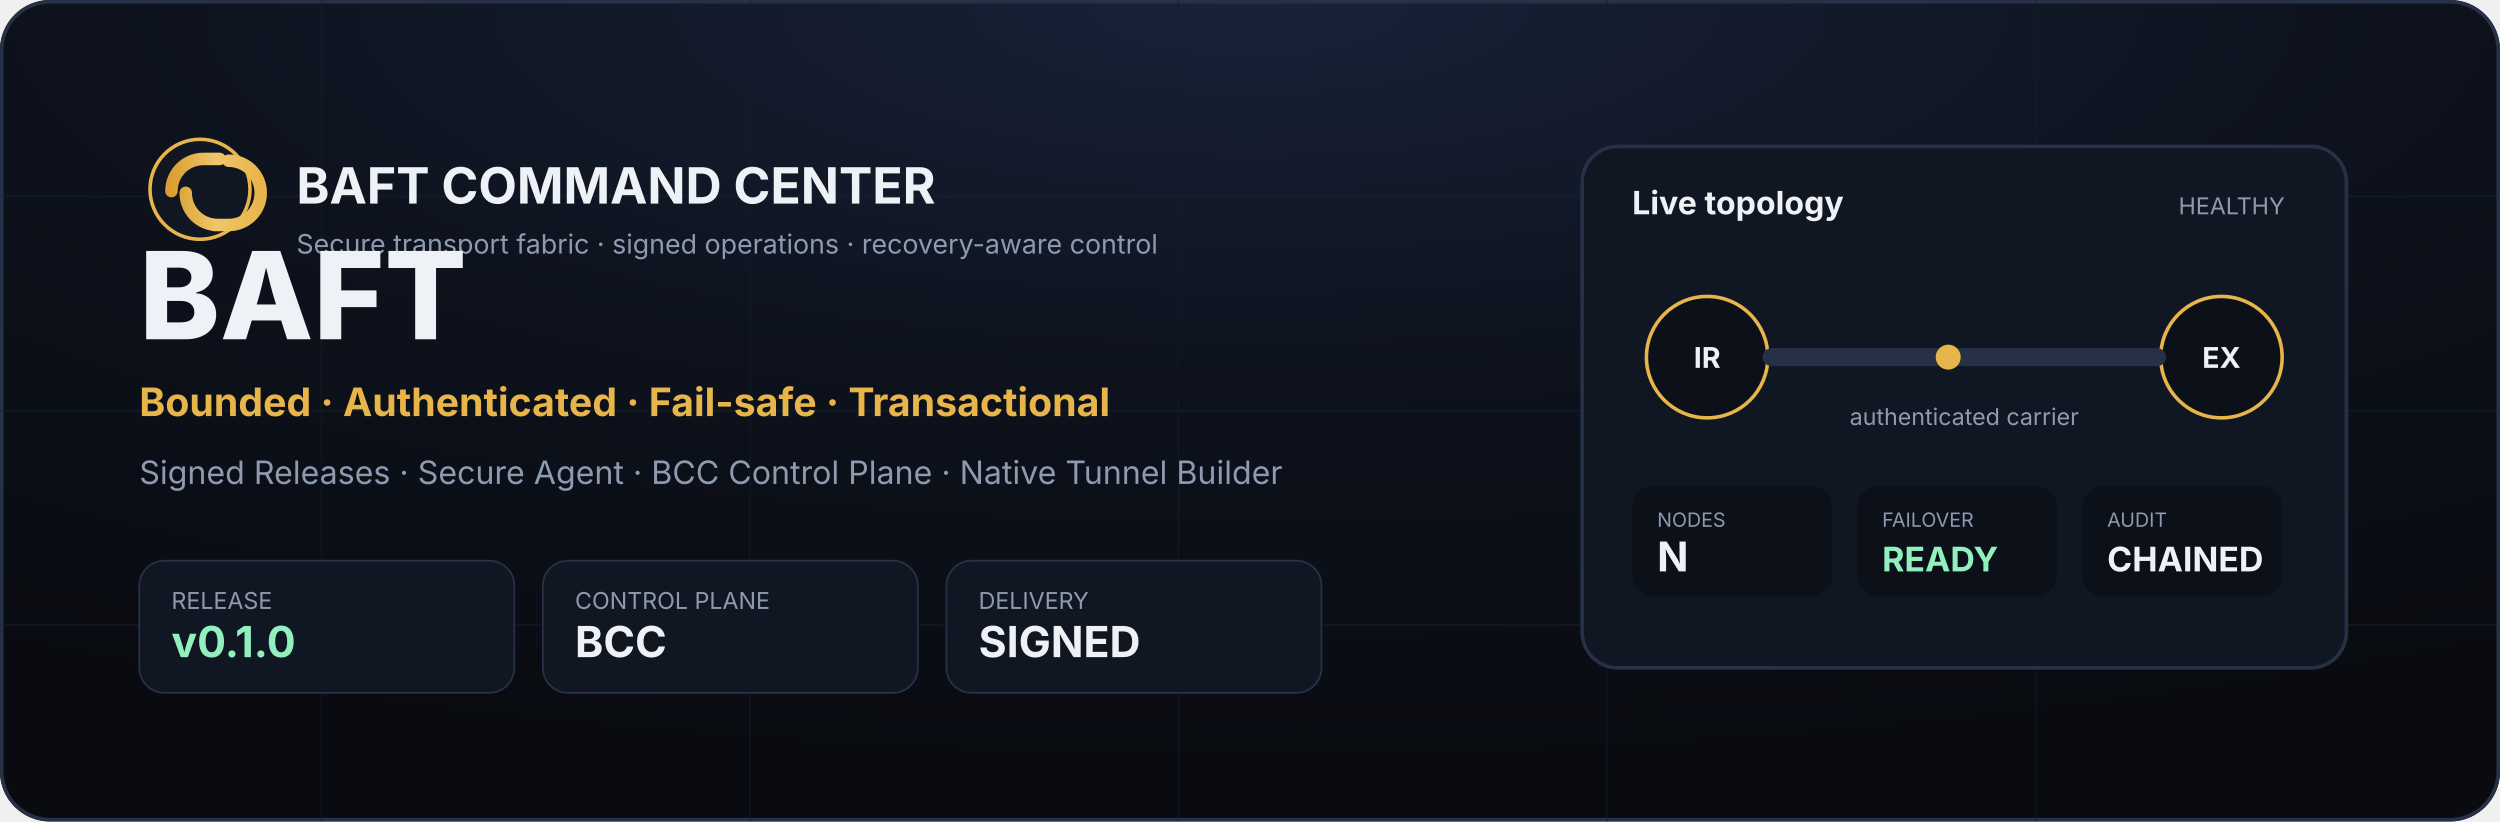
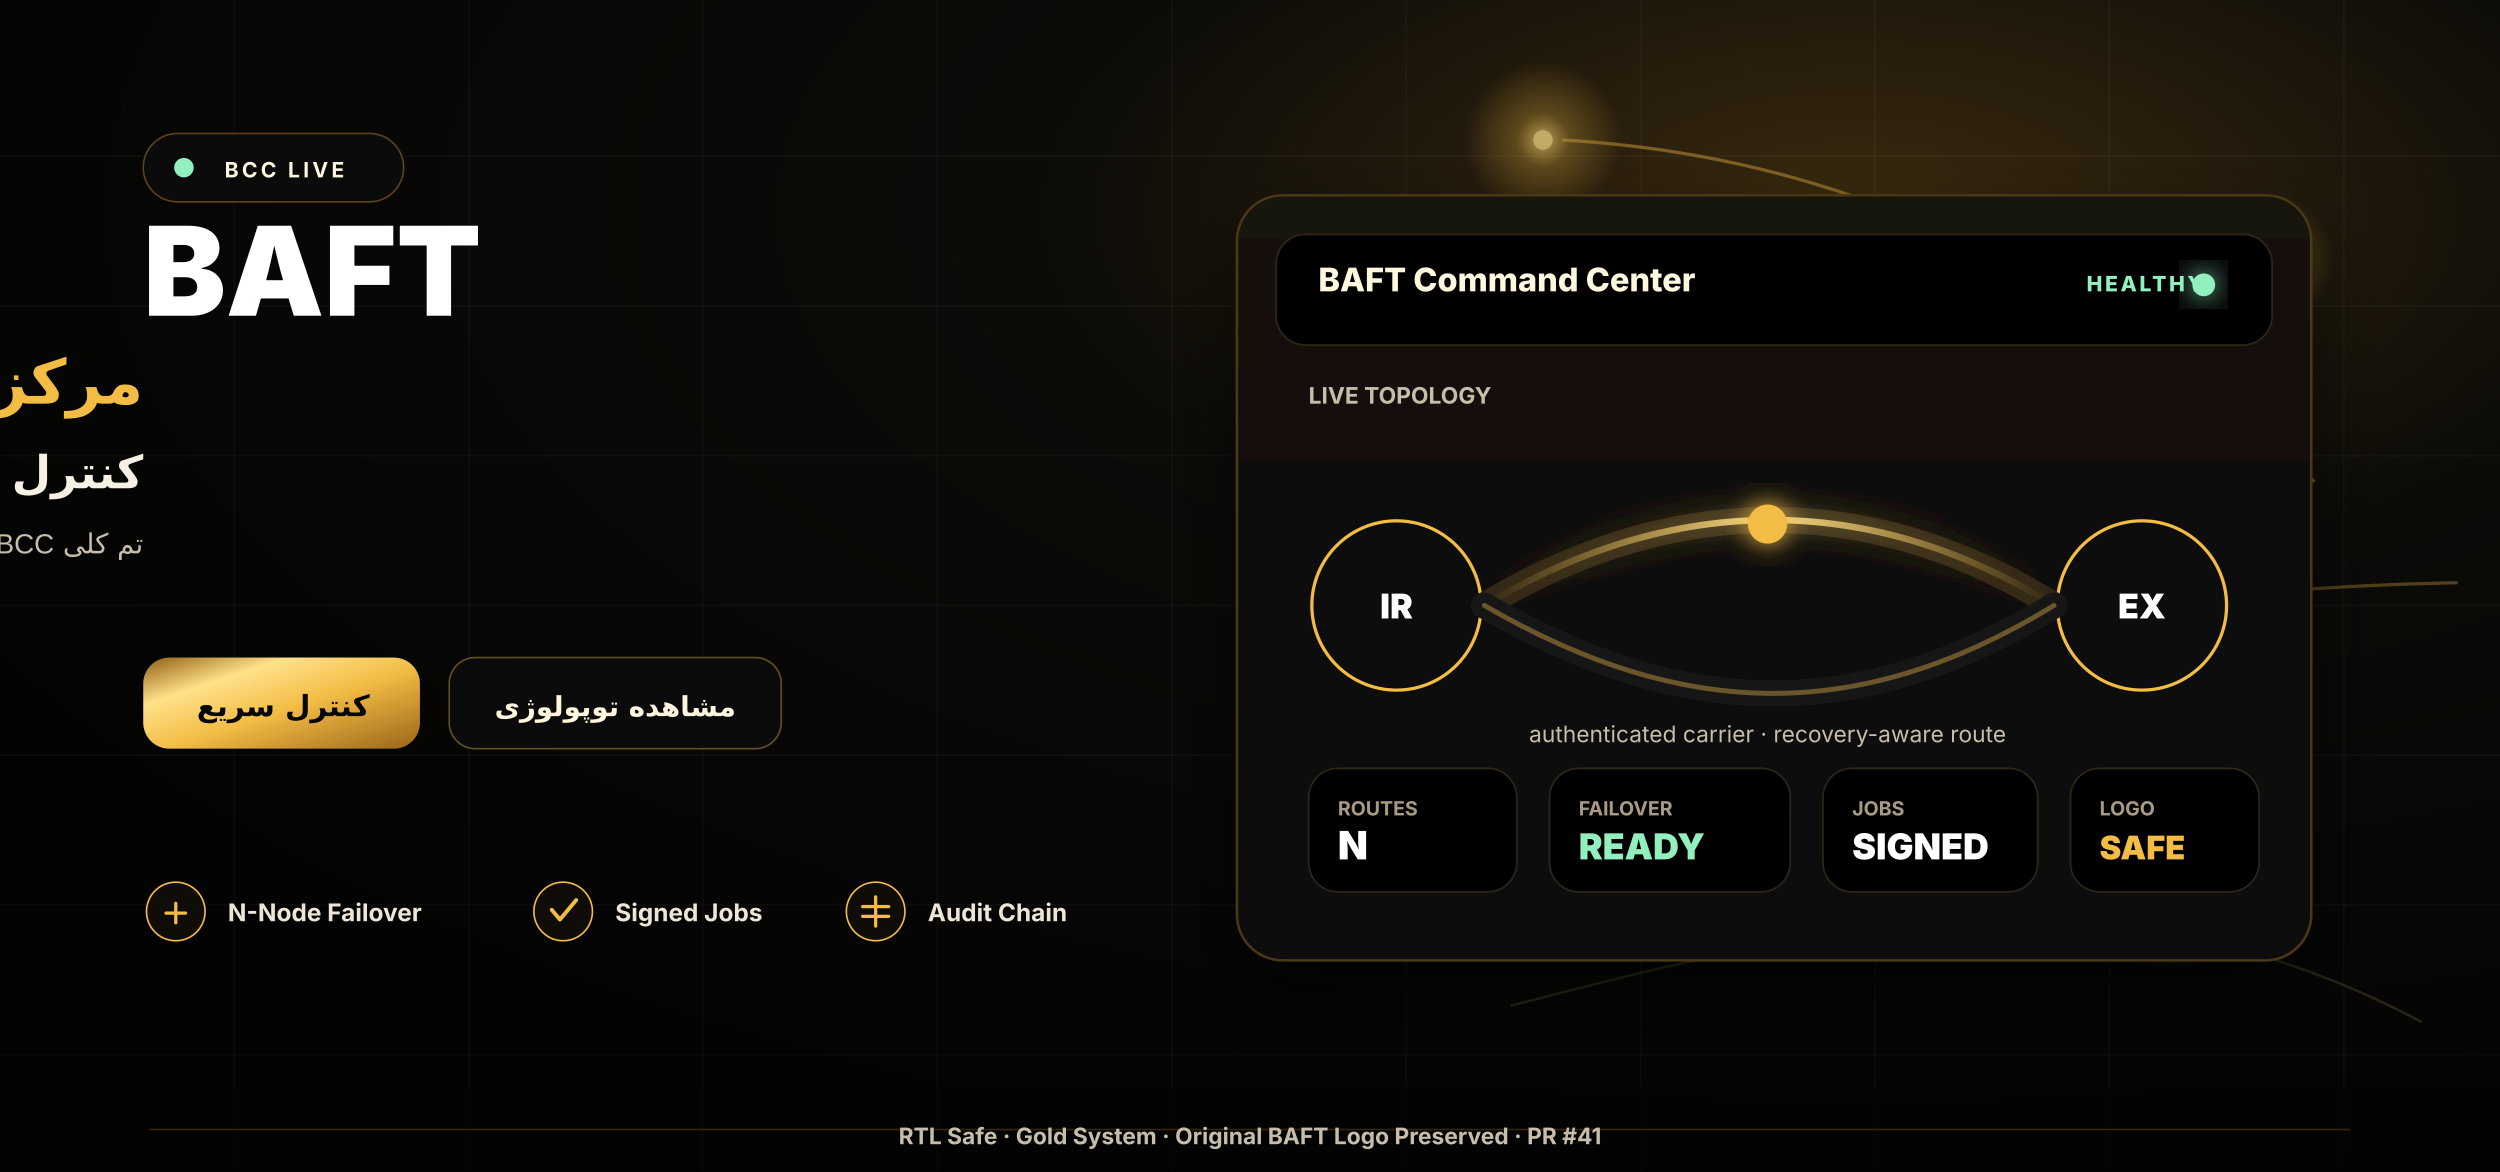
- <svg xmlns="http://www.w3.org/2000/svg" width="1400" height="460" viewBox="0 0 1400 460" role="img" aria-labelledby="title desc">
+ <svg xmlns="http://www.w3.org/2000/svg" width="1536" height="720" viewBox="0 0 1536 720" role="img" aria-labelledby="title desc">
  <defs>
-     <radialGradient id="bg" cx="50%" cy="0%" r="95%">
-       <stop offset="0%" stop-color="#182238" />
-       <stop offset="48%" stop-color="#0d121d" />
-       <stop offset="100%" stop-color="#090b10" />
+     <radialGradient id="bg" cx="74%" cy="18%" r="86%">
+       <stop offset="0%" stop-color="#3a2a0f" />
+       <stop offset="38%" stop-color="#0c0b08" />
+       <stop offset="100%" stop-color="#030303" />
    </radialGradient>
-     <linearGradient id="gold" x1="0" y1="0" x2="1" y2="0">
-       <stop offset="0%" stop-color="#d99f32" />
-       <stop offset="50%" stop-color="#f0c66a" />
-       <stop offset="100%" stop-color="#e8b54a" />
+     <radialGradient id="flare" cx="50%" cy="50%" r="50%">
+       <stop offset="0%" stop-color="#ffe18a" stop-opacity=".92" />
+       <stop offset="34%" stop-color="#f3bd45" stop-opacity=".38" />
+       <stop offset="100%" stop-color="#f3bd45" stop-opacity="0" />
+     </radialGradient>
+     <linearGradient id="gold" x1="0" y1="0" x2="1" y2="1">
+       <stop offset="0%" stop-color="#8f5d11" />
+       <stop offset="26%" stop-color="#ffe18a" />
+       <stop offset="54%" stop-color="#f3bd45" />
+       <stop offset="100%" stop-color="#9b6418" />
    </linearGradient>
-     <filter id="glow" x="-40%" y="-40%" width="180%" height="180%">
-       <feGaussianBlur stdDeviation="10" result="b" />
+     <linearGradient id="softGold" x1="0" y1="0" x2="1" y2="0">
+       <stop offset="0%" stop-color="#f3bd45" stop-opacity="0" />
+       <stop offset="50%" stop-color="#ffe18a" stop-opacity=".95" />
+       <stop offset="100%" stop-color="#f3bd45" stop-opacity="0" />
+     </linearGradient>
+     <linearGradient id="panel" x1="0" y1="0" x2="0" y2="1">
+       <stop offset="0%" stop-color="#16120a" />
+       <stop offset="100%" stop-color="#090909" />
+     </linearGradient>
+     <filter id="glow" x="-55%" y="-55%" width="210%" height="210%">
+       <feGaussianBlur stdDeviation="8" result="blur" />
      <feMerge>
-         <feMergeNode in="b" />
+         <feMergeNode in="blur" />
        <feMergeNode in="SourceGraphic" />
      </feMerge>
    </filter>
+     <filter id="shadow" x="-20%" y="-24%" width="140%" height="148%">
+       <feDropShadow dx="0" dy="24" stdDeviation="24" flood-color="#000000" flood-opacity=".56" />
+     </filter>
  </defs>
-   <rect width="1400" height="460" rx="28" fill="url(#bg)" />
-   <rect x="1" y="1" width="1398" height="458" rx="27" fill="none" stroke="#263147" stroke-width="2" />
-   <g opacity=".42">
-     <path d="M0 110H1400M0 230H1400M0 350H1400" stroke="#1b2536" stroke-width="1" />
-     <path d="M180 0V460M420 0V460M660 0V460M900 0V460M1140 0V460" stroke="#151d2b" stroke-width="1" />
+   <rect width="1536" height="720" rx="0" fill="#030303" />
+   <rect width="1536" height="720" fill="url(#bg)" />
+   <path d="M0 96H1536M0 188H1536M0 280H1536M0 372H1536M0 464H1536M0 556H1536M0 648H1536" stroke="#ffffff" stroke-opacity=".035" />
+   <path d="M144 0V720M288 0V720M432 0V720M576 0V720M720 0V720M864 0V720M1008 0V720M1152 0V720M1296 0V720M1440 0V720" stroke="#ffffff" stroke-opacity=".03" />
+   <g opacity=".72">
+     <path d="M960 86C1132 96 1274 164 1422 296" fill="none" stroke="#f3bd45" stroke-opacity=".55" stroke-width="2" />
+     <path d="M856 548C1042 430 1210 364 1510 358" fill="none" stroke="#f3bd45" stroke-opacity=".42" stroke-width="2" />
+     <path d="M800 222C1012 256 1162 260 1392 160" fill="none" stroke="#ffe18a" stroke-opacity=".25" stroke-width="1.5" />
+     <path d="M928 618C1126 566 1300 528 1488 628" fill="none" stroke="#ffe18a" stroke-opacity=".2" stroke-width="1.5" />
+     <circle cx="948" cy="86" r="48" fill="url(#flare)" />
+     <circle cx="948" cy="86" r="6" fill="#ffe18a" />
+     <circle cx="1238" cy="186" r="54" fill="url(#flare)" />
+     <circle cx="1238" cy="186" r="7" fill="#ffe18a" />
+     <circle cx="1392" cy="160" r="42" fill="url(#flare)" />
+     <circle cx="1392" cy="160" r="5" fill="#ffe18a" />
+     <circle cx="1150" cy="452" r="56" fill="url(#flare)" />
+     <circle cx="1150" cy="452" r="7" fill="#ffe18a" />
+     <circle cx="1334" cy="548" r="48" fill="url(#flare)" />
+     <circle cx="1334" cy="548" r="6" fill="#ffe18a" />
  </g>
-   <g transform="translate(78 72)">
-     <circle cx="34" cy="34" r="28" fill="#111722" stroke="#e8b54a" stroke-width="2" />
-     <path d="M18 35c0-10 8-18 18-18h9M50 18c10 0 18 8 18 18s-8 18-18 18h-8M44 54c-10 0-18-8-18-18" fill="none" stroke="url(#gold)" stroke-width="7" stroke-linecap="round" />
-     <text x="88" y="42" fill="#eef1f6" font-size="28" font-weight="700" font-family="Inter,Segoe UI,Arial,sans-serif">BAFT COMMAND CENTER</text>
-     <text x="88" y="70" fill="#8e9aaf" font-size="15" font-family="Inter,Segoe UI,Arial,sans-serif">Secure transport fabric · signed operations · recovery-aware control</text>
-   </g>
-   <text x="78" y="190" fill="#eef1f6" font-size="68" font-weight="800" font-family="Inter,Segoe UI,Arial,sans-serif">BAFT</text>
-   <text x="78" y="233" fill="#e8b54a" font-size="22" font-weight="700" font-family="Inter,Segoe UI,Arial,sans-serif">Bounded · Authenticated · Fail-safe · Transactional</text>
-   <text x="78" y="271" fill="#8e9aaf" font-size="18" font-family="Inter,Segoe UI,Arial,sans-serif">Signed Releases · Secure Agent · BCC Control Plane · Native Tunnel Builder</text>
-   <g transform="translate(78 314)">
-     <rect width="210" height="74" rx="14" fill="#111722" stroke="#263147" />
-     <text x="18" y="27" fill="#8e9aaf" font-size="13" font-family="Inter,Segoe UI,Arial,sans-serif">RELEASE</text>
-     <text x="18" y="54" fill="#92f0bf" font-size="24" font-weight="700" font-family="Inter,Segoe UI,Arial,sans-serif">v0.1.0</text>
-     <g transform="translate(226 0)">
-       <rect width="210" height="74" rx="14" fill="#111722" stroke="#263147" />
-       <text x="18" y="27" fill="#8e9aaf" font-size="13" font-family="Inter,Segoe UI,Arial,sans-serif">CONTROL PLANE</text>
-       <text x="18" y="54" fill="#eef1f6" font-size="24" font-weight="700" font-family="Inter,Segoe UI,Arial,sans-serif">BCC</text>
+   <g transform="translate(88 82)">
+     <rect x="0" y="0" width="160" height="42" rx="21" fill="#0b0b0c" stroke="#5b4319" />
+     <circle cx="25" cy="21" r="6" fill="#92f0bf" />
+     <text x="50" y="27" fill="#fff8df" font-size="13" font-weight="700" letter-spacing="2" font-family="Inter,Segoe UI,Arial,sans-serif">BCC LIVE</text>
+     <text x="0" y="112" fill="#ffffff" font-size="76" font-weight="900" font-family="Inter,Segoe UI,Arial,sans-serif">BAFT</text>
+     <text x="0" y="166" fill="#f3bd45" font-size="38" font-weight="800" font-family="Vazirmatn,Tahoma,Arial,sans-serif" direction="rtl" unicode-bidi="plaintext">مرکز فرماندهی بافت</text>
+     <text x="0" y="218" fill="#f7f1e4" font-size="28" font-weight="800" font-family="Vazirmatn,Tahoma,Arial,sans-serif" direction="rtl" unicode-bidi="plaintext">کنترل مسیرهای چندگانه، امضای عملیات، و failover آماده</text>
+     <text x="0" y="258" fill="#c7bdab" font-size="17" font-family="Vazirmatn,Tahoma,Arial,sans-serif" direction="rtl" unicode-bidi="plaintext">تم کلی BCC با صفحه اصلی هماهنگ شده: مشکی عمیق، طلایی گرم، کارت‌های متراکم و RTL تمیز.</text>
+     <g transform="translate(0 322)">
+       <rect width="170" height="56" rx="16" fill="url(#gold)" />
+       <text x="86" y="36" text-anchor="middle" fill="#070707" font-size="18" font-weight="900" font-family="Vazirmatn,Tahoma,Arial,sans-serif" direction="rtl">کنترل سریع</text>
+       <g transform="translate(188 0)">
+         <rect width="204" height="56" rx="16" fill="#0b0b0c" stroke="#625025" />
+         <text x="102" y="36" text-anchor="middle" fill="#fff6dd" font-size="17" font-weight="700" font-family="Vazirmatn,Tahoma,Arial,sans-serif" direction="rtl">مشاهده توپولوژی</text>
+       </g>
    </g>
-     <g transform="translate(452 0)">
-       <rect width="210" height="74" rx="14" fill="#111722" stroke="#263147" />
-       <text x="18" y="27" fill="#8e9aaf" font-size="13" font-family="Inter,Segoe UI,Arial,sans-serif">DELIVERY</text>
-       <text x="18" y="54" fill="#eef1f6" font-size="24" font-weight="700" font-family="Inter,Segoe UI,Arial,sans-serif">SIGNED</text>
-     </g>
-   </g>
-   <g transform="translate(886 82)">
-     <rect width="428" height="292" rx="20" fill="#111722" stroke="#263147" stroke-width="2" />
-     <text x="28" y="38" fill="#eef1f6" font-size="18" font-weight="700" font-family="Inter,Segoe UI,Arial,sans-serif">Live topology</text>
-     <text x="334" y="38" fill="#8e9aaf" font-size="13" font-family="Inter,Segoe UI,Arial,sans-serif">HEALTHY</text>
-     <g transform="translate(34 82)">
-       <circle cx="36" cy="36" r="34" fill="#0b1019" stroke="#e8b54a" stroke-width="2" />
-       <text x="36" y="42" text-anchor="middle" fill="#eef1f6" font-size="16" font-weight="700" font-family="Inter,Segoe UI,Arial,sans-serif">IR</text>
-       <circle cx="324" cy="36" r="34" fill="#0b1019" stroke="#e8b54a" stroke-width="2" />
-       <text x="324" y="42" text-anchor="middle" fill="#eef1f6" font-size="16" font-weight="700" font-family="Inter,Segoe UI,Arial,sans-serif">EX</text>
-       <path d="M72 36H288" stroke="#263147" stroke-width="10" stroke-linecap="round" />
-       <path d="M72 36H235" stroke="url(#gold)" stroke-width="4" stroke-linecap="round" filter="url(#glow)" />
-       <circle cx="171" cy="36" r="7" fill="#e8b54a" />
-       <text x="180" y="74" text-anchor="middle" fill="#8e9aaf" font-size="13" font-family="Inter,Segoe UI,Arial,sans-serif">authenticated carrier</text>
-     </g>
-     <g transform="translate(28 190)">
-       <rect width="112" height="62" rx="12" fill="#0b1019" />
-       <text x="14" y="23" fill="#8e9aaf" font-size="11" font-family="Inter,Segoe UI,Arial,sans-serif">NODES</text>
-       <text x="14" y="48" fill="#eef1f6" font-size="23" font-weight="700" font-family="Inter,Segoe UI,Arial,sans-serif">N</text>
-       <g transform="translate(126 0)">
-         <rect width="112" height="62" rx="12" fill="#0b1019" />
-         <text x="14" y="23" fill="#8e9aaf" font-size="11" font-family="Inter,Segoe UI,Arial,sans-serif">FAILOVER</text>
-         <text x="14" y="48" fill="#92f0bf" font-size="19" font-weight="700" font-family="Inter,Segoe UI,Arial,sans-serif">READY</text>
+     <g transform="translate(0 458)">
+       <g>
+         <circle cx="20" cy="20" r="18" fill="#100d08" stroke="#f3bd45" />
+         <path d="M14 21h12M20 15v12" stroke="#f3bd45" stroke-width="2" stroke-linecap="round" />
+         <text x="52" y="26" fill="#eee6d5" font-size="15" font-weight="700" font-family="Inter,Segoe UI,Arial,sans-serif">N-Node Failover</text>
      </g>
-       <g transform="translate(252 0)">
-         <rect width="112" height="62" rx="12" fill="#0b1019" />
-         <text x="14" y="23" fill="#8e9aaf" font-size="11" font-family="Inter,Segoe UI,Arial,sans-serif">AUDIT</text>
-         <text x="14" y="48" fill="#eef1f6" font-size="19" font-weight="700" font-family="Inter,Segoe UI,Arial,sans-serif">CHAINED</text>
+       <g transform="translate(238 0)">
+         <circle cx="20" cy="20" r="18" fill="#100d08" stroke="#f3bd45" />
+         <path d="M13 19l5 6 10-12" fill="none" stroke="#f3bd45" stroke-width="2.4" stroke-linecap="round" stroke-linejoin="round" />
+         <text x="52" y="26" fill="#eee6d5" font-size="15" font-weight="700" font-family="Inter,Segoe UI,Arial,sans-serif">Signed Jobs</text>
+       </g>
+       <g transform="translate(430 0)">
+         <circle cx="20" cy="20" r="18" fill="#100d08" stroke="#f3bd45" />
+         <path d="M20 11v18M12 17h16M12 23h16" stroke="#f3bd45" stroke-width="2" stroke-linecap="round" />
+         <text x="52" y="26" fill="#eee6d5" font-size="15" font-weight="700" font-family="Inter,Segoe UI,Arial,sans-serif">Audit Chain</text>
      </g>
    </g>
  </g>
+   <g transform="translate(760 120)" filter="url(#shadow)">
+     <rect width="660" height="470" rx="28" fill="url(#panel)" stroke="#4b3918" stroke-width="1.5" />
+     <rect x="24" y="24" width="612" height="68" rx="18" fill="#050505" stroke="#2f2819" />
+     <text x="50" y="59" fill="#fff8df" font-size="20" font-weight="800" font-family="Inter,Segoe UI,Arial,sans-serif">BAFT Command Center</text>
+     <text x="522" y="59" fill="#92f0bf" font-size="13" font-weight="800" letter-spacing="1.6" font-family="Inter,Segoe UI,Arial,sans-serif">HEALTHY</text>
+     <circle cx="594" cy="55" r="7" fill="#92f0bf" filter="url(#glow)" />
+     <g transform="translate(44 128)">
+       <text x="0" y="0" fill="#c7bdab" font-size="14" font-weight="700" font-family="Inter,Segoe UI,Arial,sans-serif">LIVE TOPOLOGY</text>
+       <g transform="translate(0 42)">
+         <circle cx="54" cy="82" r="52" fill="#070707" stroke="#f3bd45" stroke-width="2" />
+         <text x="54" y="90" text-anchor="middle" fill="#ffffff" font-size="21" font-weight="900" font-family="Inter,Segoe UI,Arial,sans-serif">IR</text>
+         <circle cx="512" cy="82" r="52" fill="#070707" stroke="#f3bd45" stroke-width="2" />
+         <text x="512" y="90" text-anchor="middle" fill="#ffffff" font-size="21" font-weight="900" font-family="Inter,Segoe UI,Arial,sans-serif">EX</text>
+         <path d="M108 82C224 12 346 12 458 82" fill="none" stroke="#312715" stroke-width="16" stroke-linecap="round" />
+         <path d="M108 82C224 12 346 12 458 82" fill="none" stroke="url(#softGold)" stroke-width="4" stroke-linecap="round" filter="url(#glow)" />
+         <path d="M108 82C232 154 340 154 458 82" fill="none" stroke="#191919" stroke-width="16" stroke-linecap="round" />
+         <path d="M108 82C232 154 340 154 458 82" fill="none" stroke="#f3bd45" stroke-opacity=".38" stroke-width="3" stroke-linecap="round" />
+         <circle cx="282" cy="32" r="12" fill="#f3bd45" filter="url(#glow)" />
+         <text x="282" y="166" text-anchor="middle" fill="#c7bdab" font-size="14" font-family="Inter,Segoe UI,Arial,sans-serif">authenticated carrier · recovery-aware route</text>
+       </g>
+     </g>
+     <g transform="translate(44 352)">
+       <rect width="128" height="76" rx="18" fill="#050505" stroke="#2f2819" />
+       <text x="18" y="29" fill="#a99b83" font-size="12" font-weight="700" font-family="Inter,Segoe UI,Arial,sans-serif">ROUTES</text>
+       <text x="18" y="56" fill="#ffffff" font-size="24" font-weight="900" font-family="Inter,Segoe UI,Arial,sans-serif">N</text>
+       <g transform="translate(148 0)">
+         <rect width="148" height="76" rx="18" fill="#050505" stroke="#2f2819" />
+         <text x="18" y="29" fill="#a99b83" font-size="12" font-weight="700" font-family="Inter,Segoe UI,Arial,sans-serif">FAILOVER</text>
+         <text x="18" y="56" fill="#92f0bf" font-size="22" font-weight="900" font-family="Inter,Segoe UI,Arial,sans-serif">READY</text>
+       </g>
+       <g transform="translate(316 0)">
+         <rect width="132" height="76" rx="18" fill="#050505" stroke="#2f2819" />
+         <text x="18" y="29" fill="#a99b83" font-size="12" font-weight="700" font-family="Inter,Segoe UI,Arial,sans-serif">JOBS</text>
+         <text x="18" y="56" fill="#ffffff" font-size="22" font-weight="900" font-family="Inter,Segoe UI,Arial,sans-serif">SIGNED</text>
+       </g>
+       <g transform="translate(468 0)">
+         <rect width="116" height="76" rx="18" fill="#050505" stroke="#2f2819" />
+         <text x="18" y="29" fill="#a99b83" font-size="12" font-weight="700" font-family="Inter,Segoe UI,Arial,sans-serif">LOGO</text>
+         <text x="18" y="56" fill="#f3bd45" font-size="20" font-weight="900" font-family="Inter,Segoe UI,Arial,sans-serif">SAFE</text>
+       </g>
+     </g>
+   </g>
+   <rect x="0" y="668" width="1536" height="52" fill="#030303" fill-opacity=".68" />
+   <path d="M92 694H1444" stroke="#5b4319" stroke-opacity=".55" />
+   <text x="768" y="703" text-anchor="middle" fill="#c7bdab" font-size="14" font-weight="700" font-family="Inter,Segoe UI,Arial,sans-serif">RTL Safe · Gold System · Original BAFT Logo Preserved · PR #41</text>
</svg>
